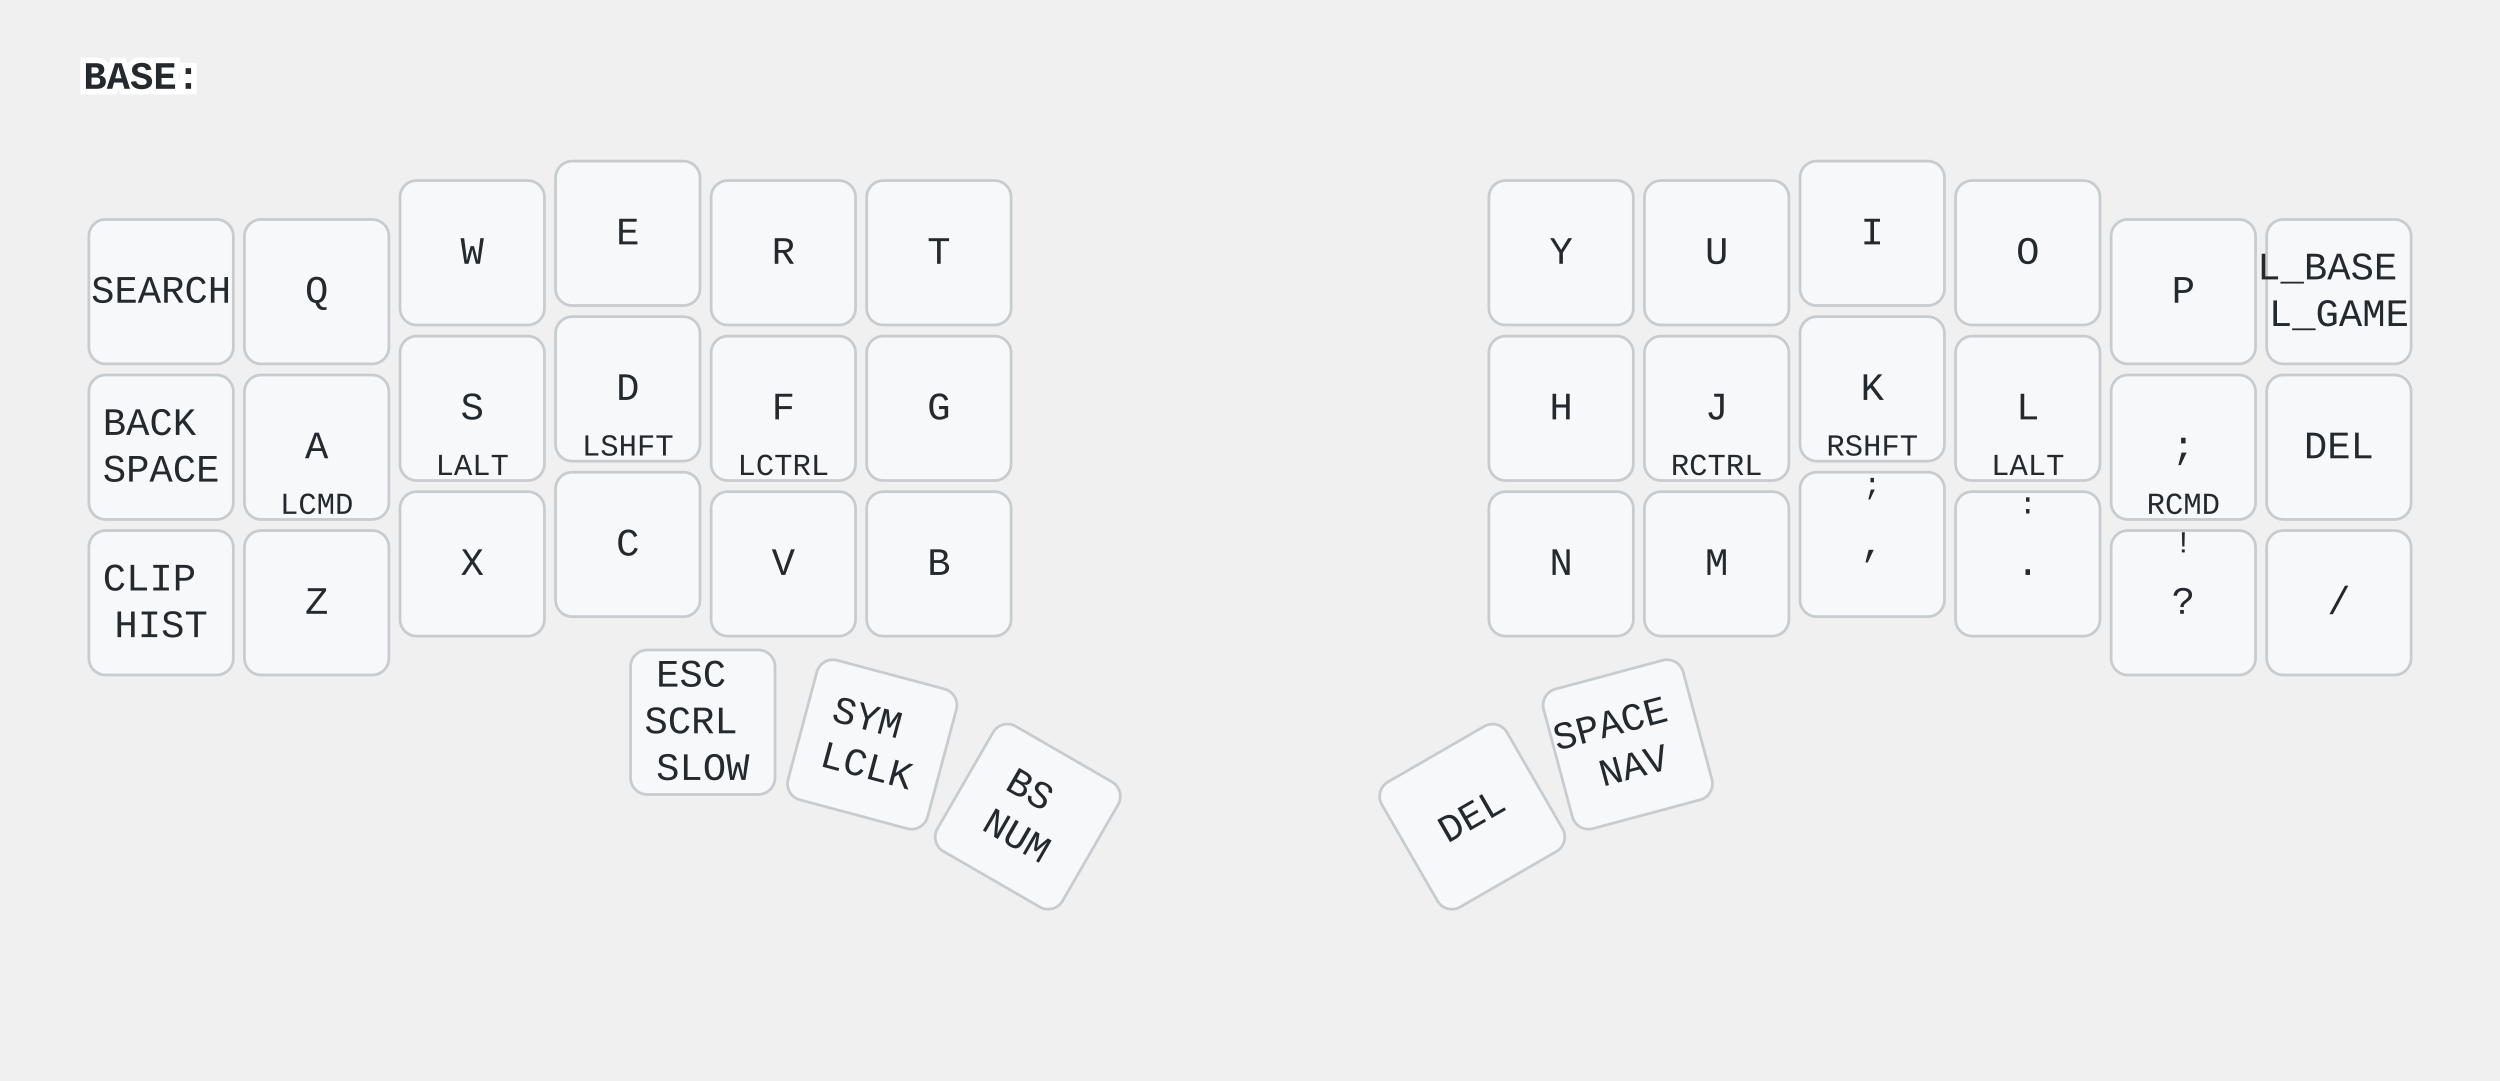
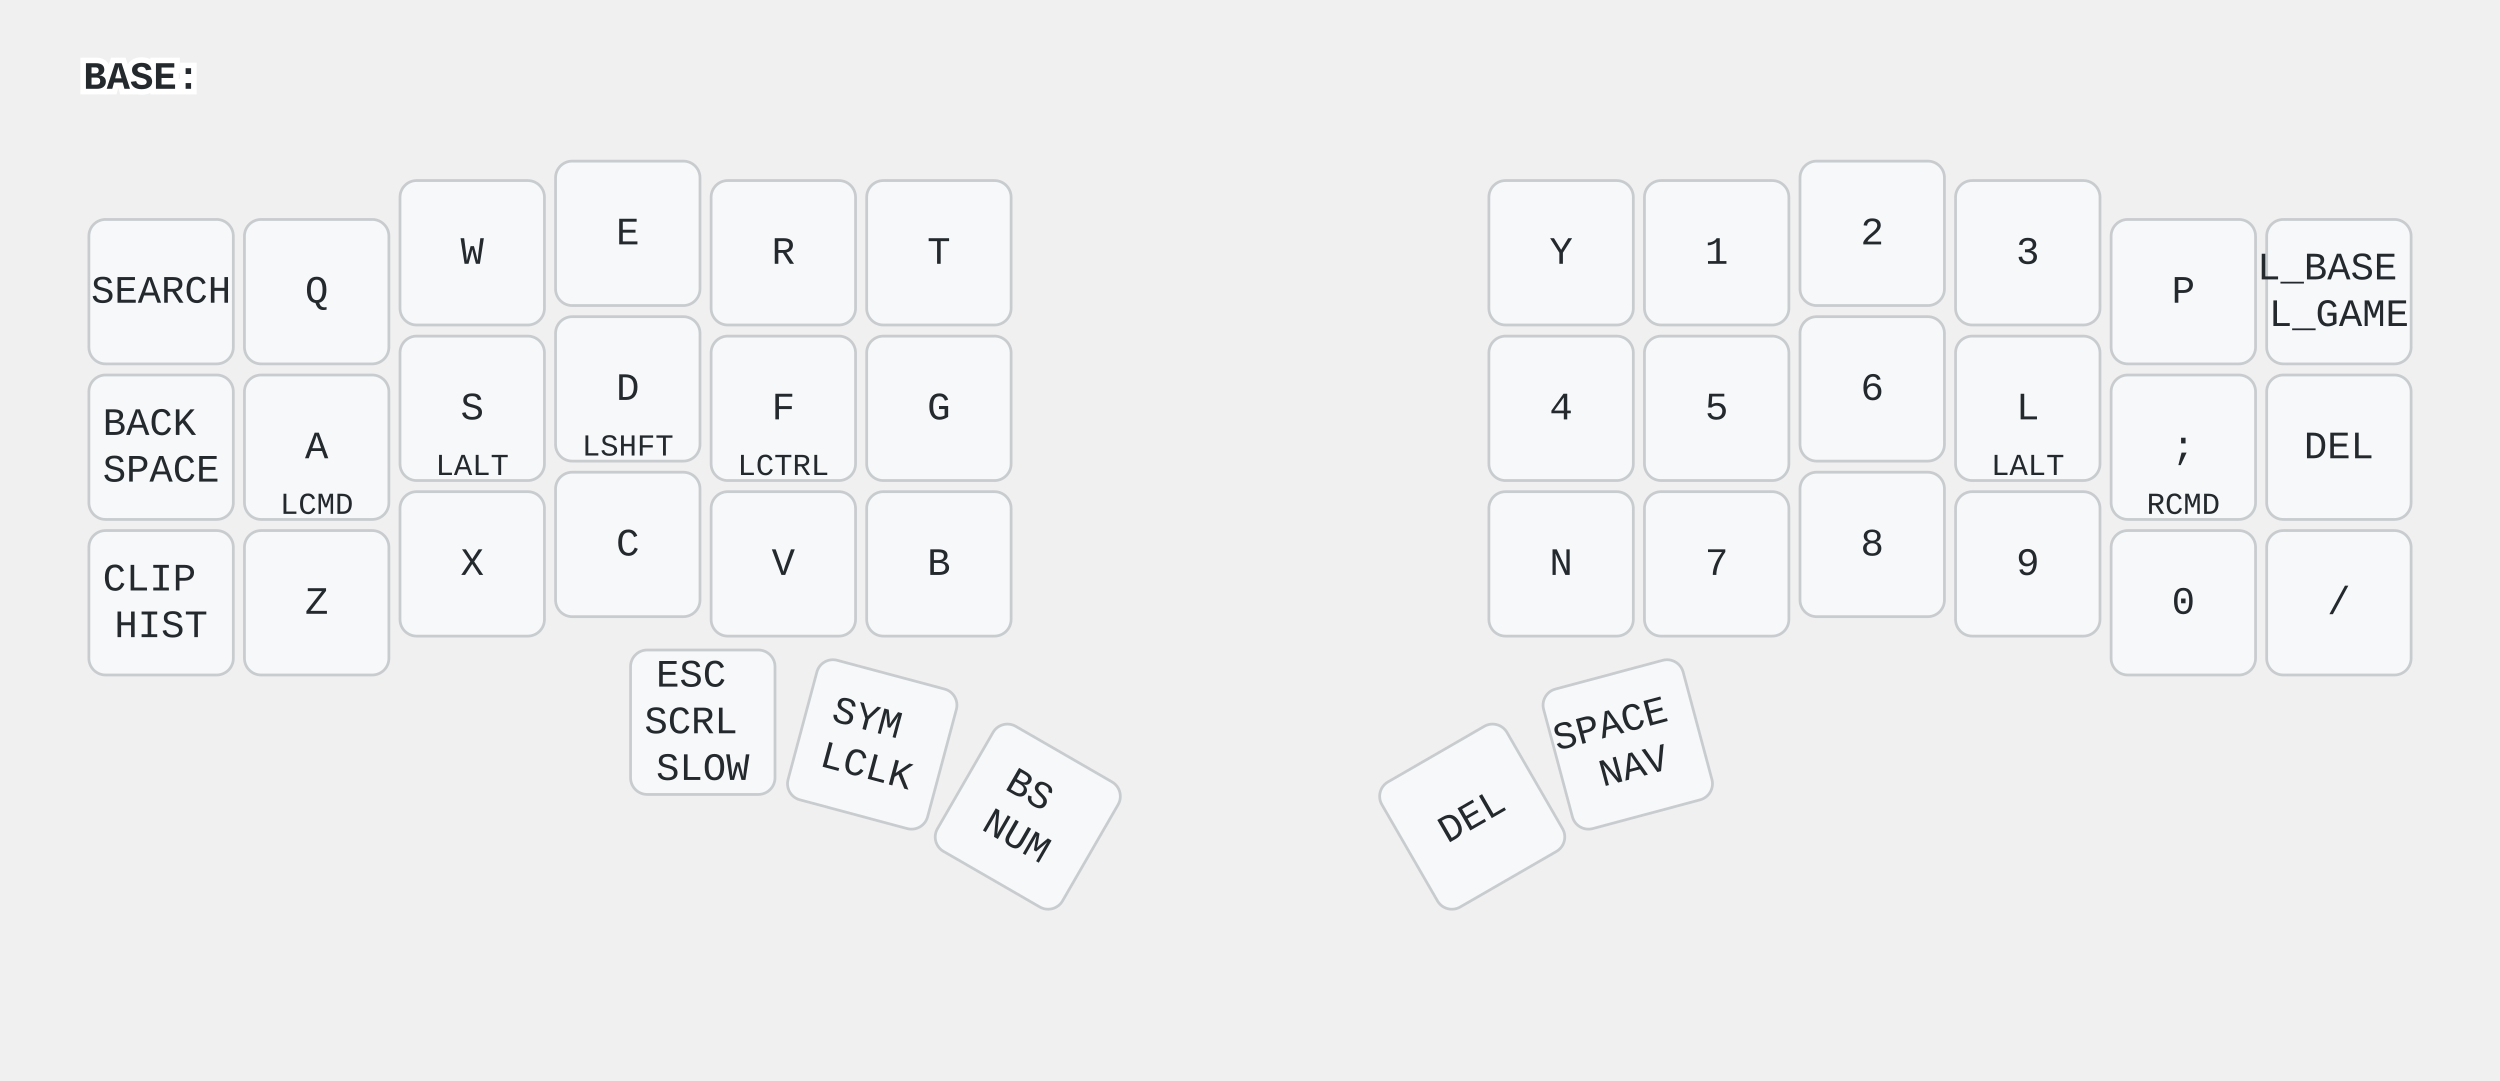
<svg xmlns="http://www.w3.org/2000/svg" width="900" height="389" viewBox="0 0 900 389" class="keymap">
  <style>/* inherit to force styles through use tags */
svg path {
    fill: inherit;
}

/* font and background color specifications */
svg.keymap {
    font-family: SFMono-Regular,Consolas,Liberation Mono,Menlo,monospace;
    font-size: 14px;
    font-kerning: normal;
    text-rendering: optimizeLegibility;
    fill: #24292e;
}

/* default key styling */
rect.key {
    fill: #f6f8fa;
}

rect.key, rect.combo {
    stroke: #c9cccf;
    stroke-width: 1;
}

/* default key side styling, only used is draw_key_sides is set */
rect.side {
    filter: brightness(90%);
}

/* color accent for combo boxes */
rect.combo, rect.combo-separate {
    fill: #cdf;
}

/* color accent for held keys */
rect.held, rect.combo.held {
    fill: #fdd;
}

/* color accent for ghost (optional) keys */
rect.ghost, rect.combo.ghost {
    stroke-dasharray: 4, 4;
    stroke-width: 2;
}

text {
    text-anchor: middle;
    dominant-baseline: middle;
}

/* styling for layer labels */
text.label {
    font-weight: bold;
    text-anchor: start;
    stroke: white;
    stroke-width: 4;
    paint-order: stroke;
}

/* styling for optional footer */
text.footer {
    text-anchor: end;
    dominant-baseline: auto;
    stroke: white;
    stroke-width: 4;
    paint-order: stroke;
}

/* styling for combo tap, and key non-tap label text */
text.combo, text.hold, text.shifted, text.left, text.right {
    font-size: 11px;
}

text.hold {
    text-anchor: middle;
    dominant-baseline: auto;
}

text.shifted {
    text-anchor: middle;
    dominant-baseline: hanging;
}

text.left {
    text-anchor: start;
}

text.right {
    text-anchor: end;
}

text.layer-activator {
    text-decoration: underline;
}

/* styling for hold/shifted label text in combo box */
text.combo.hold, text.combo.shifted, text.combo.left, text.combo.right {
    font-size: 8px;
}

/* lighter symbol for transparent keys */
text.trans {
    fill: #7b7e81;
}

/* styling for combo dendrons */
path.combo {
    stroke-width: 1;
    stroke: gray;
    fill: none;
}

/* Start Tabler Icons Cleanup */
/* cannot use height/width with glyphs */
.icon-tabler &gt; path {
    fill: inherit;
    stroke: inherit;
    stroke-width: 2;
}
/* hide tabler's default box */
.icon-tabler &gt; path[stroke="none"][fill="none"] {
    visibility: hidden;
}
/* End Tabler Icons Cleanup */

@media (prefers-color-scheme: dark) {
svg.keymap { fill: #d1d6db; }
rect.key { fill: #3f4750; }
rect.key, rect.combo { stroke: #60666c; }
rect.combo, rect.combo-separate { fill: #1f3d7a; }
rect.held, rect.combo.held { fill: #854747; }
text.label, text.footer { stroke: black; }
text.trans { fill: #7e8184; }
path.combo { stroke: #7f7f7f; }

}</style>
  <g transform="translate(30, 0)" class="layer-BASE">
    <text x="0" y="28" class="label" id="BASE">BASE:</text>
    <g transform="translate(0, 56)">
      <g transform="translate(28, 49)" class="key keypos-0">
        <rect rx="6" ry="6" x="-26" y="-26" width="52" height="52" class="key" />
        <text x="0" y="0" class="key tap">SEARCH</text>
      </g>
      <g transform="translate(84, 49)" class="key keypos-1">
        <rect rx="6" ry="6" x="-26" y="-26" width="52" height="52" class="key" />
        <text x="0" y="0" class="key tap">Q</text>
      </g>
      <g transform="translate(140, 35)" class="key keypos-2">
        <rect rx="6" ry="6" x="-26" y="-26" width="52" height="52" class="key" />
        <text x="0" y="0" class="key tap">W</text>
      </g>
      <g transform="translate(196, 28)" class="key keypos-3">
        <rect rx="6" ry="6" x="-26" y="-26" width="52" height="52" class="key" />
        <text x="0" y="0" class="key tap">E</text>
      </g>
      <g transform="translate(252, 35)" class="key keypos-4">
        <rect rx="6" ry="6" x="-26" y="-26" width="52" height="52" class="key" />
        <text x="0" y="0" class="key tap">R</text>
      </g>
      <g transform="translate(308, 35)" class="key keypos-5">
        <rect rx="6" ry="6" x="-26" y="-26" width="52" height="52" class="key" />
        <text x="0" y="0" class="key tap">T</text>
      </g>
      <g transform="translate(532, 35)" class="key keypos-6">
        <rect rx="6" ry="6" x="-26" y="-26" width="52" height="52" class="key" />
        <text x="0" y="0" class="key tap">Y</text>
      </g>
      <g transform="translate(588, 35)" class="key keypos-7">
        <rect rx="6" ry="6" x="-26" y="-26" width="52" height="52" class="key" />
-         <text x="0" y="0" class="key tap">U</text>
+         <text x="0" y="0" class="key tap">1</text>
      </g>
      <g transform="translate(644, 28)" class="key keypos-8">
        <rect rx="6" ry="6" x="-26" y="-26" width="52" height="52" class="key" />
-         <text x="0" y="0" class="key tap">I</text>
+         <text x="0" y="0" class="key tap">2</text>
      </g>
      <g transform="translate(700, 35)" class="key keypos-9">
        <rect rx="6" ry="6" x="-26" y="-26" width="52" height="52" class="key" />
-         <text x="0" y="0" class="key tap">O</text>
+         <text x="0" y="0" class="key tap">3</text>
      </g>
      <g transform="translate(756, 49)" class="key keypos-10">
        <rect rx="6" ry="6" x="-26" y="-26" width="52" height="52" class="key" />
        <text x="0" y="0" class="key tap">P</text>
      </g>
      <g transform="translate(812, 49)" class="key keypos-11">
        <rect rx="6" ry="6" x="-26" y="-26" width="52" height="52" class="key" />
        <text x="0" y="0" class="key tap">
          <tspan x="0" dy="-0.6em">L_BASE</tspan>
          <tspan x="0" dy="1.2em">L_GAME</tspan>
        </text>
      </g>
      <g transform="translate(28, 105)" class="key keypos-12">
        <rect rx="6" ry="6" x="-26" y="-26" width="52" height="52" class="key" />
        <text x="0" y="0" class="key tap">
          <tspan x="0" dy="-0.6em">BACK</tspan>
          <tspan x="0" dy="1.2em">SPACE</tspan>
        </text>
      </g>
      <g transform="translate(84, 105)" class="key keypos-13">
        <rect rx="6" ry="6" x="-26" y="-26" width="52" height="52" class="key" />
        <text x="0" y="0" class="key tap">A</text>
        <text x="0" y="24" class="key hold">LCMD</text>
      </g>
      <g transform="translate(140, 91)" class="key keypos-14">
        <rect rx="6" ry="6" x="-26" y="-26" width="52" height="52" class="key" />
        <text x="0" y="0" class="key tap">S</text>
        <text x="0" y="24" class="key hold">LALT</text>
      </g>
      <g transform="translate(196, 84)" class="key keypos-15">
        <rect rx="6" ry="6" x="-26" y="-26" width="52" height="52" class="key" />
        <text x="0" y="0" class="key tap">D</text>
        <text x="0" y="24" class="key hold">LSHFT</text>
      </g>
      <g transform="translate(252, 91)" class="key keypos-16">
        <rect rx="6" ry="6" x="-26" y="-26" width="52" height="52" class="key" />
        <text x="0" y="0" class="key tap">F</text>
        <text x="0" y="24" class="key hold">LCTRL</text>
      </g>
      <g transform="translate(308, 91)" class="key keypos-17">
        <rect rx="6" ry="6" x="-26" y="-26" width="52" height="52" class="key" />
        <text x="0" y="0" class="key tap">G</text>
      </g>
      <g transform="translate(532, 91)" class="key keypos-18">
        <rect rx="6" ry="6" x="-26" y="-26" width="52" height="52" class="key" />
-         <text x="0" y="0" class="key tap">H</text>
+         <text x="0" y="0" class="key tap">4</text>
      </g>
      <g transform="translate(588, 91)" class="key keypos-19">
        <rect rx="6" ry="6" x="-26" y="-26" width="52" height="52" class="key" />
-         <text x="0" y="0" class="key tap">J</text>
-         <text x="0" y="24" class="key hold">RCTRL</text>
+         <text x="0" y="0" class="key tap">5</text>
      </g>
      <g transform="translate(644, 84)" class="key keypos-20">
        <rect rx="6" ry="6" x="-26" y="-26" width="52" height="52" class="key" />
-         <text x="0" y="0" class="key tap">K</text>
-         <text x="0" y="24" class="key hold">RSHFT</text>
+         <text x="0" y="0" class="key tap">6</text>
      </g>
      <g transform="translate(700, 91)" class="key keypos-21">
        <rect rx="6" ry="6" x="-26" y="-26" width="52" height="52" class="key" />
        <text x="0" y="0" class="key tap">L</text>
        <text x="0" y="24" class="key hold">LALT</text>
      </g>
      <g transform="translate(756, 105)" class="key keypos-22">
        <rect rx="6" ry="6" x="-26" y="-26" width="52" height="52" class="key" />
        <text x="0" y="0" class="key tap">;</text>
        <text x="0" y="24" class="key hold">RCMD</text>
      </g>
      <g transform="translate(812, 105)" class="key keypos-23">
        <rect rx="6" ry="6" x="-26" y="-26" width="52" height="52" class="key" />
        <text x="0" y="0" class="key tap">DEL</text>
      </g>
      <g transform="translate(28, 161)" class="key keypos-24">
        <rect rx="6" ry="6" x="-26" y="-26" width="52" height="52" class="key" />
        <text x="0" y="0" class="key tap">
          <tspan x="0" dy="-0.6em">CLIP</tspan>
          <tspan x="0" dy="1.2em">HIST</tspan>
        </text>
      </g>
      <g transform="translate(84, 161)" class="key keypos-25">
        <rect rx="6" ry="6" x="-26" y="-26" width="52" height="52" class="key" />
        <text x="0" y="0" class="key tap">Z</text>
      </g>
      <g transform="translate(140, 147)" class="key keypos-26">
        <rect rx="6" ry="6" x="-26" y="-26" width="52" height="52" class="key" />
        <text x="0" y="0" class="key tap">X</text>
      </g>
      <g transform="translate(196, 140)" class="key keypos-27">
        <rect rx="6" ry="6" x="-26" y="-26" width="52" height="52" class="key" />
        <text x="0" y="0" class="key tap">C</text>
      </g>
      <g transform="translate(252, 147)" class="key keypos-28">
        <rect rx="6" ry="6" x="-26" y="-26" width="52" height="52" class="key" />
        <text x="0" y="0" class="key tap">V</text>
      </g>
      <g transform="translate(308, 147)" class="key keypos-29">
        <rect rx="6" ry="6" x="-26" y="-26" width="52" height="52" class="key" />
        <text x="0" y="0" class="key tap">B</text>
      </g>
      <g transform="translate(532, 147)" class="key keypos-30">
        <rect rx="6" ry="6" x="-26" y="-26" width="52" height="52" class="key" />
        <text x="0" y="0" class="key tap">N</text>
      </g>
      <g transform="translate(588, 147)" class="key keypos-31">
        <rect rx="6" ry="6" x="-26" y="-26" width="52" height="52" class="key" />
-         <text x="0" y="0" class="key tap">M</text>
+         <text x="0" y="0" class="key tap">7</text>
      </g>
      <g transform="translate(644, 140)" class="key keypos-32">
        <rect rx="6" ry="6" x="-26" y="-26" width="52" height="52" class="key" />
-         <text x="0" y="0" class="key tap">,</text>
-         <text x="0" y="-24" class="key shifted">;</text>
+         <text x="0" y="0" class="key tap">8</text>
      </g>
      <g transform="translate(700, 147)" class="key keypos-33">
        <rect rx="6" ry="6" x="-26" y="-26" width="52" height="52" class="key" />
-         <text x="0" y="0" class="key tap">.</text>
-         <text x="0" y="-24" class="key shifted">:</text>
+         <text x="0" y="0" class="key tap">9</text>
      </g>
      <g transform="translate(756, 161)" class="key keypos-34">
        <rect rx="6" ry="6" x="-26" y="-26" width="52" height="52" class="key" />
-         <text x="0" y="0" class="key tap">?</text>
-         <text x="0" y="-24" class="key shifted">!</text>
+         <text x="0" y="0" class="key tap">0</text>
      </g>
      <g transform="translate(812, 161)" class="key keypos-35">
        <rect rx="6" ry="6" x="-26" y="-26" width="52" height="52" class="key" />
        <text x="0" y="0" class="key tap">/</text>
      </g>
      <g transform="translate(223, 204)" class="key keypos-36">
        <rect rx="6" ry="6" x="-26" y="-26" width="52" height="52" class="key" />
        <text x="0" y="0" class="key tap">
          <tspan x="0" dy="-1.2em">ESC</tspan>
          <tspan x="0" dy="1.2em">SCRL</tspan>
          <tspan x="0" dy="1.2em">SLOW</tspan>
        </text>
      </g>
      <g transform="translate(284, 212) rotate(15.0)" class="key keypos-37">
        <rect rx="6" ry="6" x="-26" y="-26" width="52" height="52" class="key" />
        <text x="0" y="0" class="key tap">
          <tspan x="0" dy="-0.6em">SYM</tspan>
          <tspan x="0" dy="1.2em">LCLK</tspan>
        </text>
      </g>
      <g transform="translate(340, 238) rotate(30.0)" class="key keypos-38">
        <rect rx="6" ry="6" x="-26" y="-26" width="52" height="52" class="key" />
        <text x="0" y="0" class="key tap">
          <tspan x="0" dy="-0.6em">BS</tspan>
          <tspan x="0" dy="1.2em">NUM</tspan>
        </text>
      </g>
      <g transform="translate(500, 238) rotate(-30.0)" class="key keypos-39">
        <rect rx="6" ry="6" x="-26" y="-26" width="52" height="52" class="key" />
        <text x="0" y="0" class="key tap">DEL</text>
      </g>
      <g transform="translate(556, 212) rotate(-15.0)" class="key keypos-40">
        <rect rx="6" ry="6" x="-26" y="-26" width="52" height="52" class="key" />
        <text x="0" y="0" class="key tap">
          <tspan x="0" dy="-0.6em">SPACE</tspan>
          <tspan x="0" dy="1.2em">NAV</tspan>
        </text>
      </g>
    </g>
  </g>
</svg>
